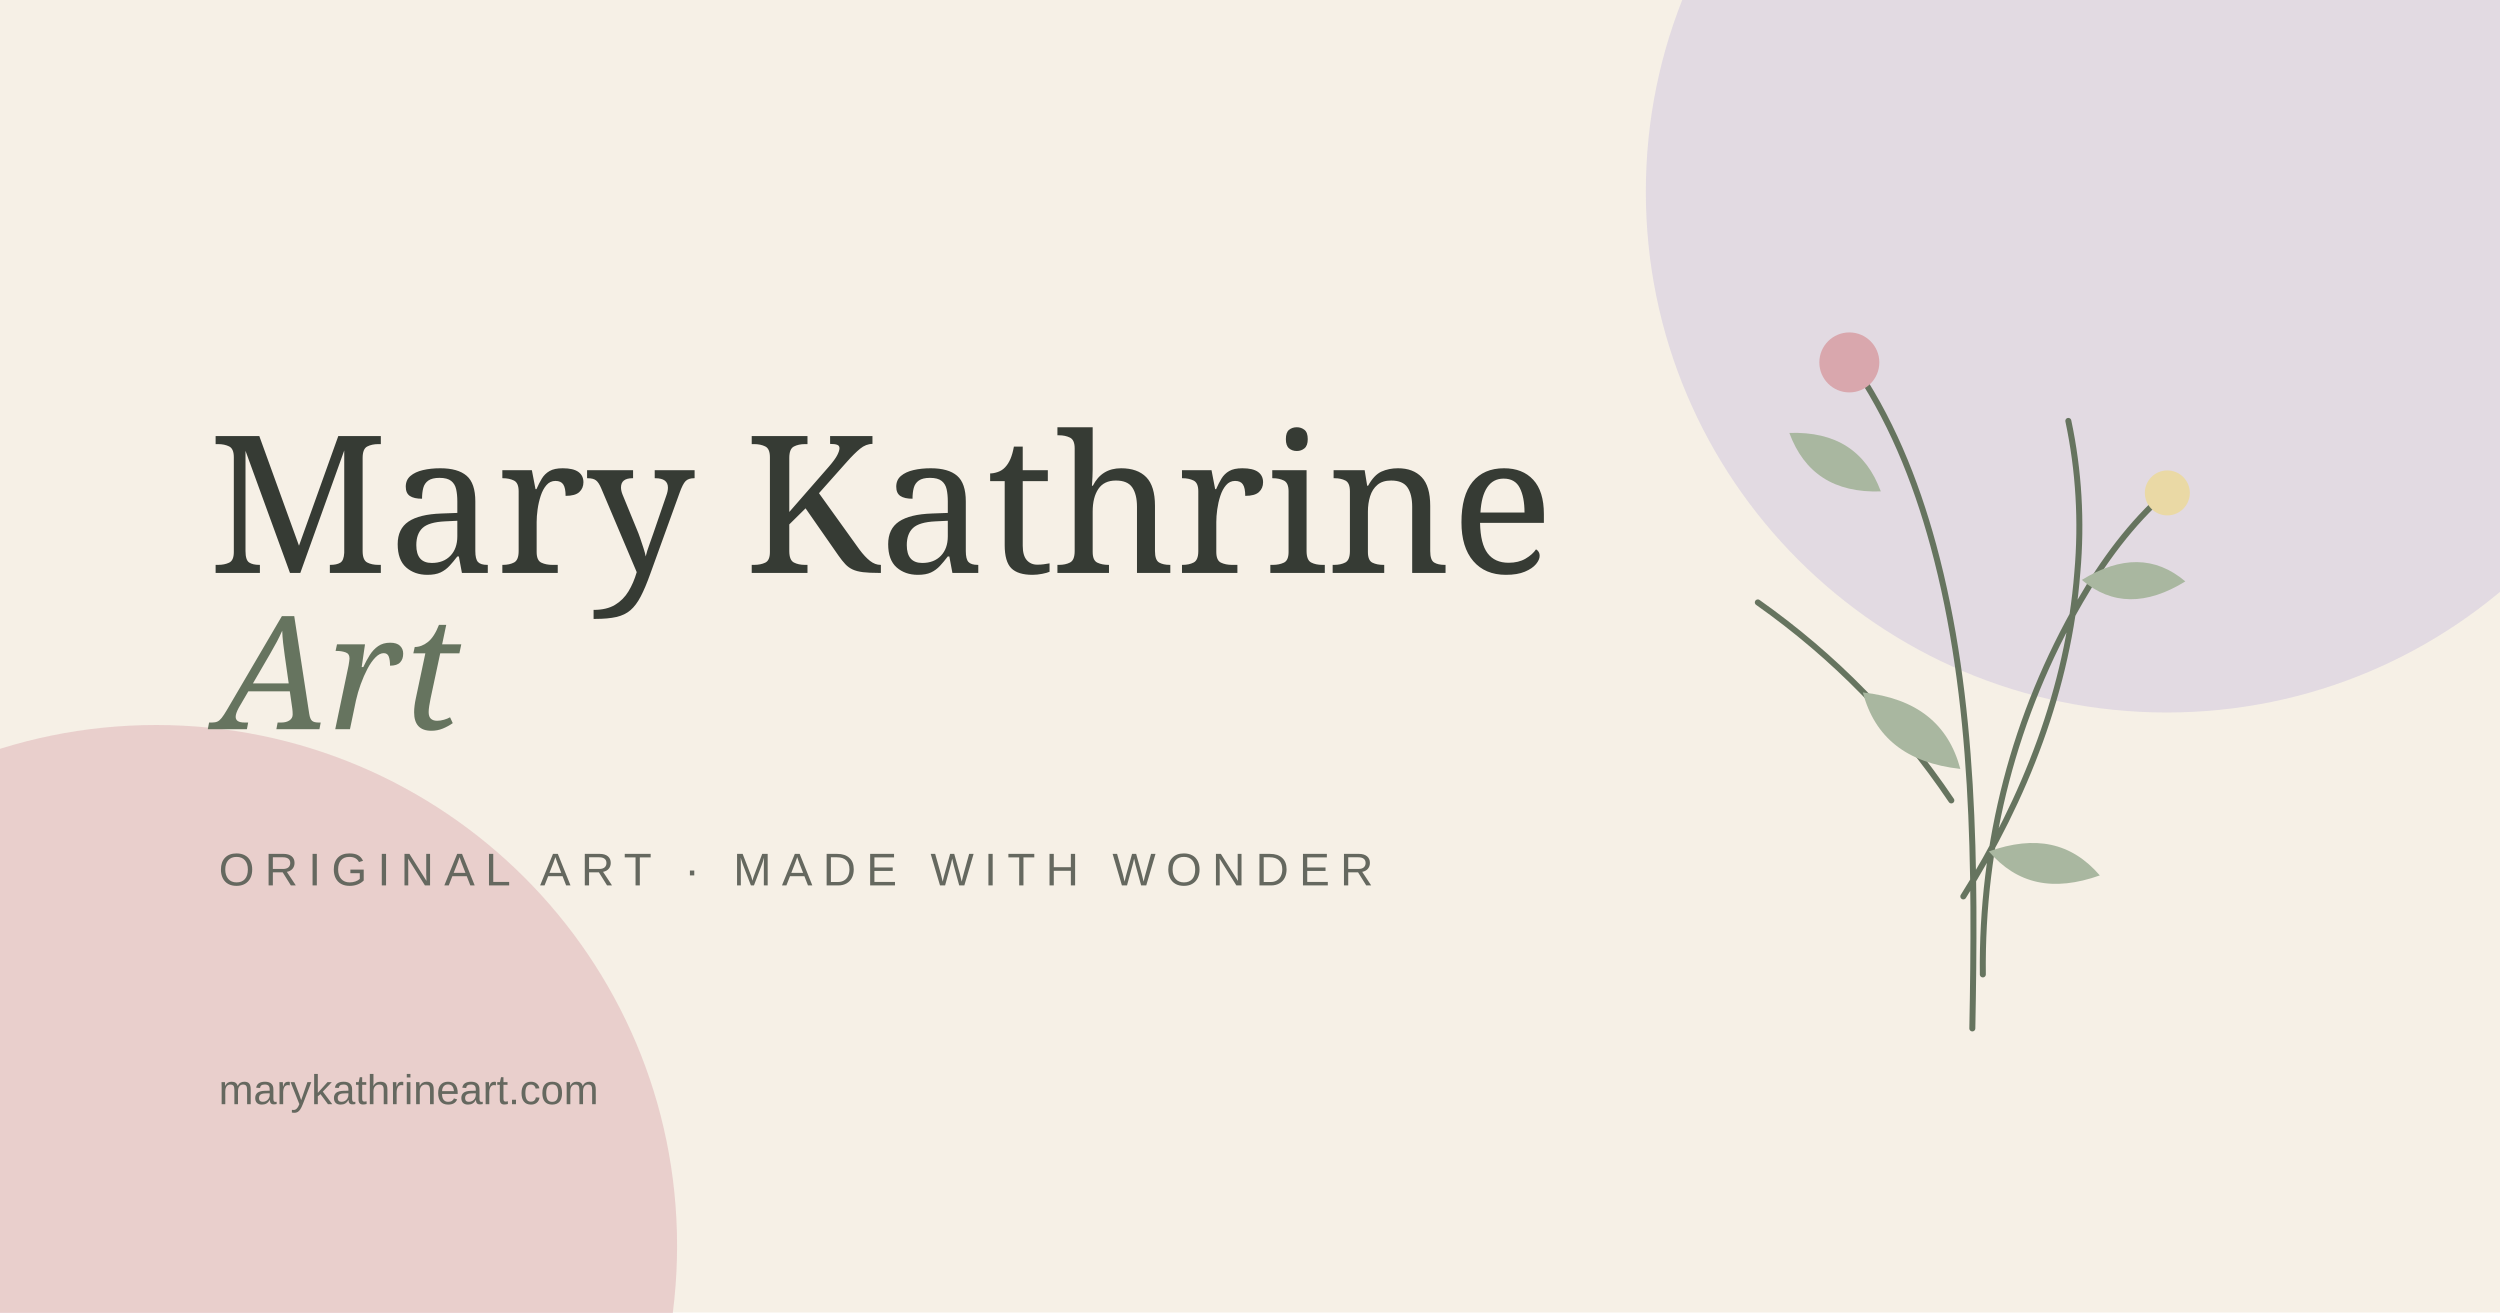
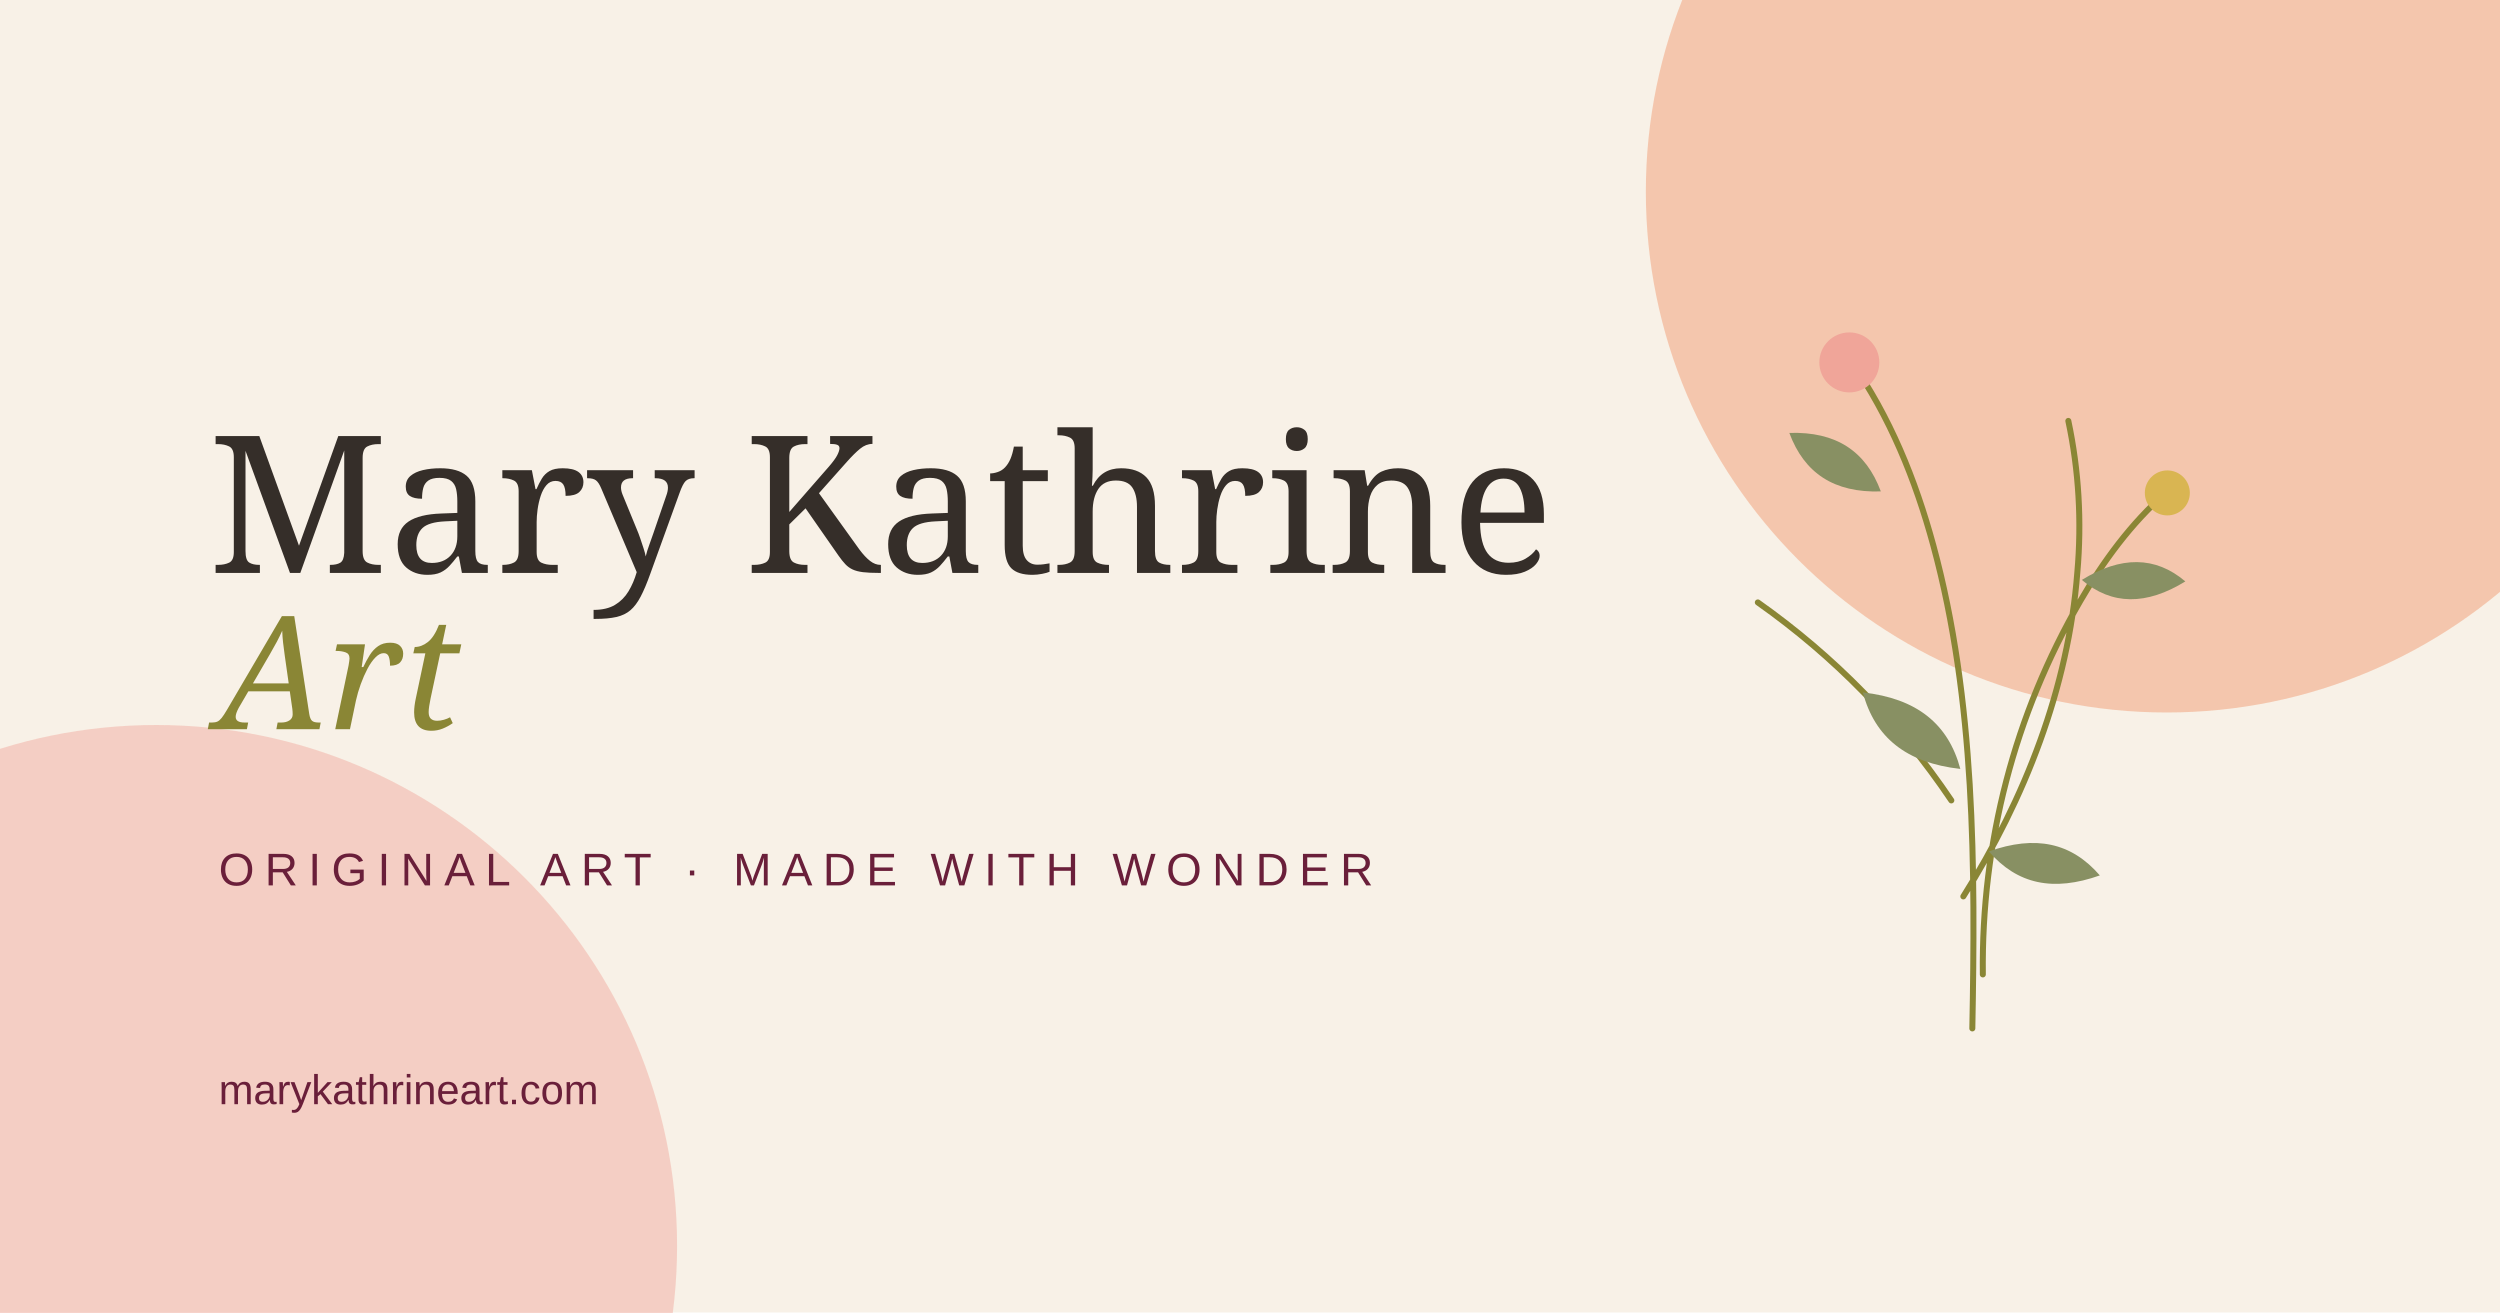
<svg xmlns="http://www.w3.org/2000/svg" viewBox="0 0 1200 630">
-   <rect width="1200" height="630" fill="#f6f0e6" />
-   <circle cx="1040" cy="92" r="250" fill="#c9bfdd" opacity=".45" />
-   <circle cx="75" cy="598" r="250" fill="#d9a7ad" opacity=".45" />
+   <rect width="1200" height="630" fill="#F8F1E7" />
+   <circle cx="1040" cy="92" r="250" fill="#F09367" opacity=".45" />
+   <circle cx="75" cy="598" r="250" fill="#F0A599" opacity=".45" />
  <g transform="translate(820 125) scale(.72)">
-     <path d="M176 512c2-107 2-219-26-322-12-44-29-86-55-123M170 424c41-65 70-139 76-216 3-34 1-68-6-101M162 360c-35-52-78-96-129-132M183 476c-1-88 21-173 65-249 15-26 34-52 57-72" fill="none" stroke="#66745f" stroke-width="4" stroke-linecap="round" />
-     <path d="M115 154c-31 1-51-12-61-39 31-1 51 12 61 39ZM168 339c-36-4-57-21-65-51 36 4 57 21 65 51ZM187 394c31-11 55-6 74 16-31 11-55 6-74-16ZM249 213c26-16 49-16 69 1-26 16-49 16-69-1Z" fill="#a9b7a0" />
-     <circle cx="94" cy="68" r="20" fill="#d9a7ad" />
-     <circle cx="306" cy="155" r="15" fill="#ead9a5" />
+     <path d="M176 512c2-107 2-219-26-322-12-44-29-86-55-123M170 424c41-65 70-139 76-216 3-34 1-68-6-101M162 360c-35-52-78-96-129-132M183 476c-1-88 21-173 65-249 15-26 34-52 57-72" fill="none" stroke="#8A8635" stroke-width="4" stroke-linecap="round" />
+     <path d="M115 154c-31 1-51-12-61-39 31-1 51 12 61 39ZM168 339c-36-4-57-21-65-51 36 4 57 21 65 51ZM187 394c31-11 55-6 74 16-31 11-55 6-74-16ZM249 213c26-16 49-16 69 1-26 16-49 16-69-1Z" fill="#889063" />
+     <circle cx="94" cy="68" r="20" fill="#F0A599" />
+     <circle cx="306" cy="155" r="15" fill="#D9B552" />
  </g>
-   <text x="100" y="275" fill="#363b34" font-family="Georgia, serif" font-size="92">Mary Kathrine</text>
-   <text x="104" y="350" fill="#66745f" font-family="Georgia, serif" font-size="76" font-style="italic">Art</text>
-   <text x="105" y="425" fill="#65685f" font-family="Arial, sans-serif" font-size="22" letter-spacing="5">ORIGINAL ART · MADE WITH WONDER</text>
-   <text x="105" y="530" fill="#65685f" font-family="Arial, sans-serif" font-size="20">marykathrineart.com</text>
+   <text x="100" y="275" fill="#352E29" font-family="Georgia, serif" font-size="92">Mary Kathrine</text>
+   <text x="104" y="350" fill="#8A8635" font-family="Georgia, serif" font-size="76" font-style="italic">Art</text>
+   <text x="105" y="425" fill="#6A1F3A" font-family="Arial, sans-serif" font-size="22" letter-spacing="5">ORIGINAL ART · MADE WITH WONDER</text>
+   <text x="105" y="530" fill="#6A1F3A" font-family="Arial, sans-serif" font-size="20">marykathrineart.com</text>
</svg>
